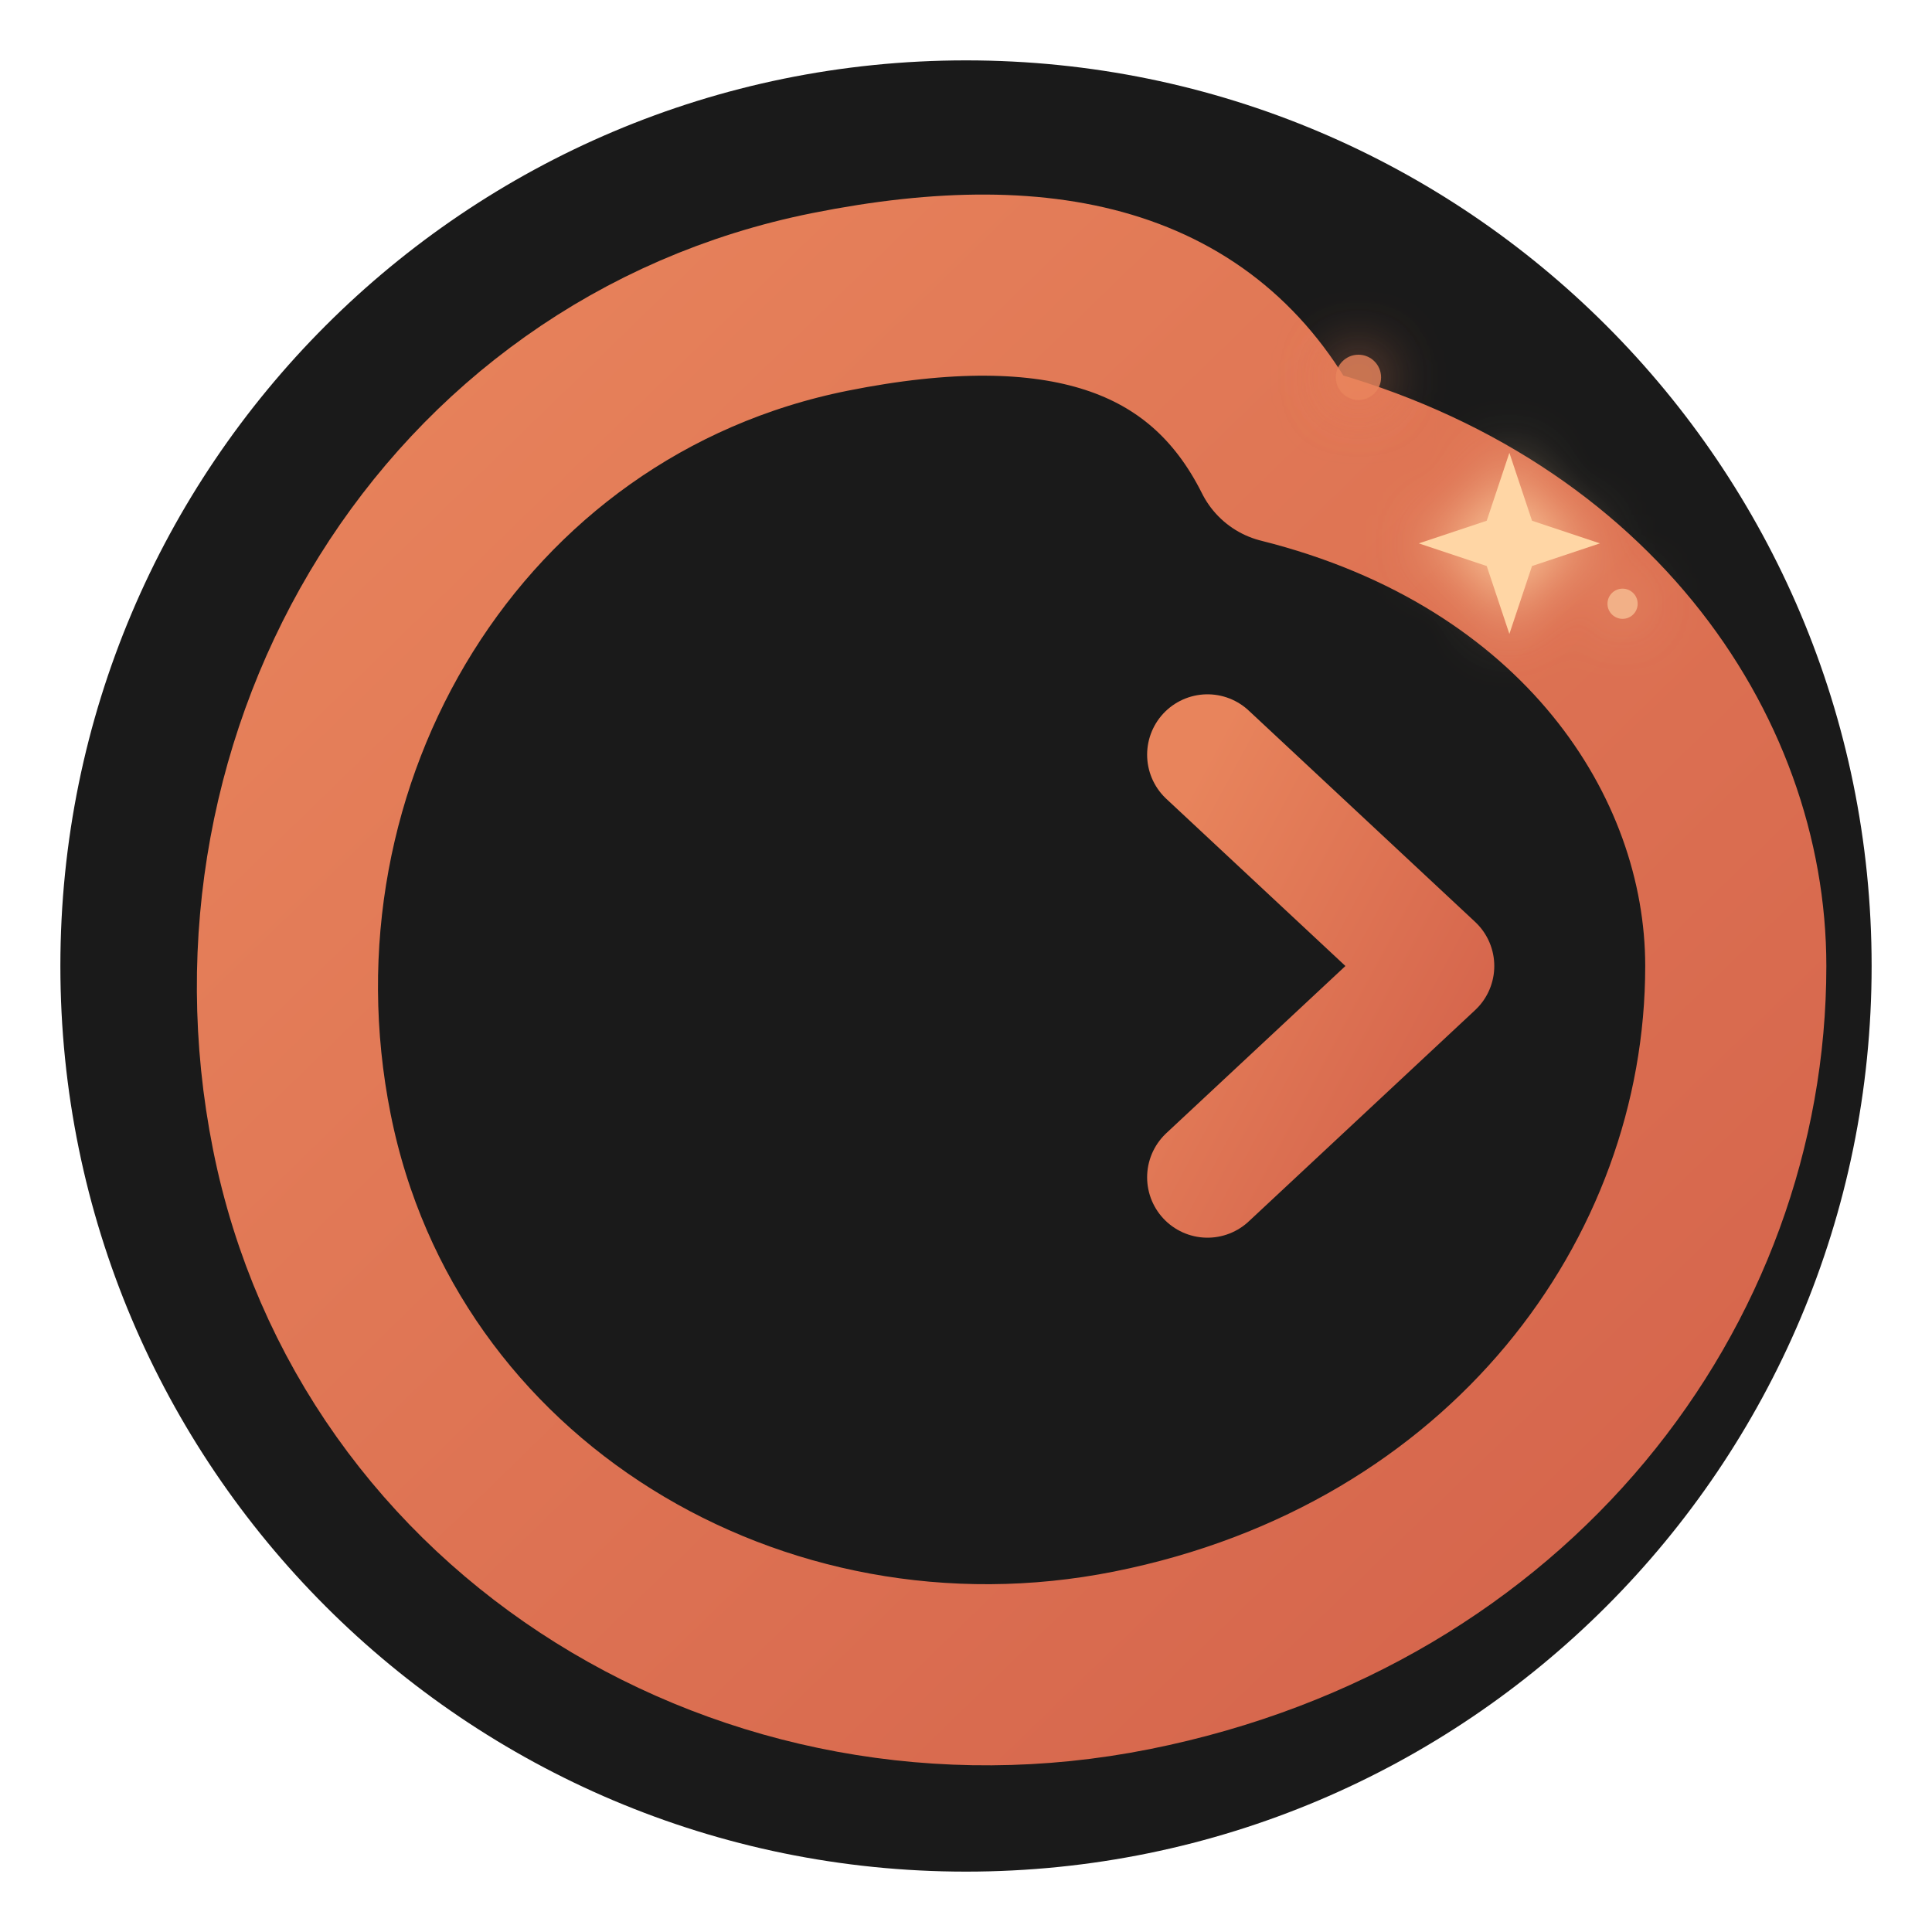
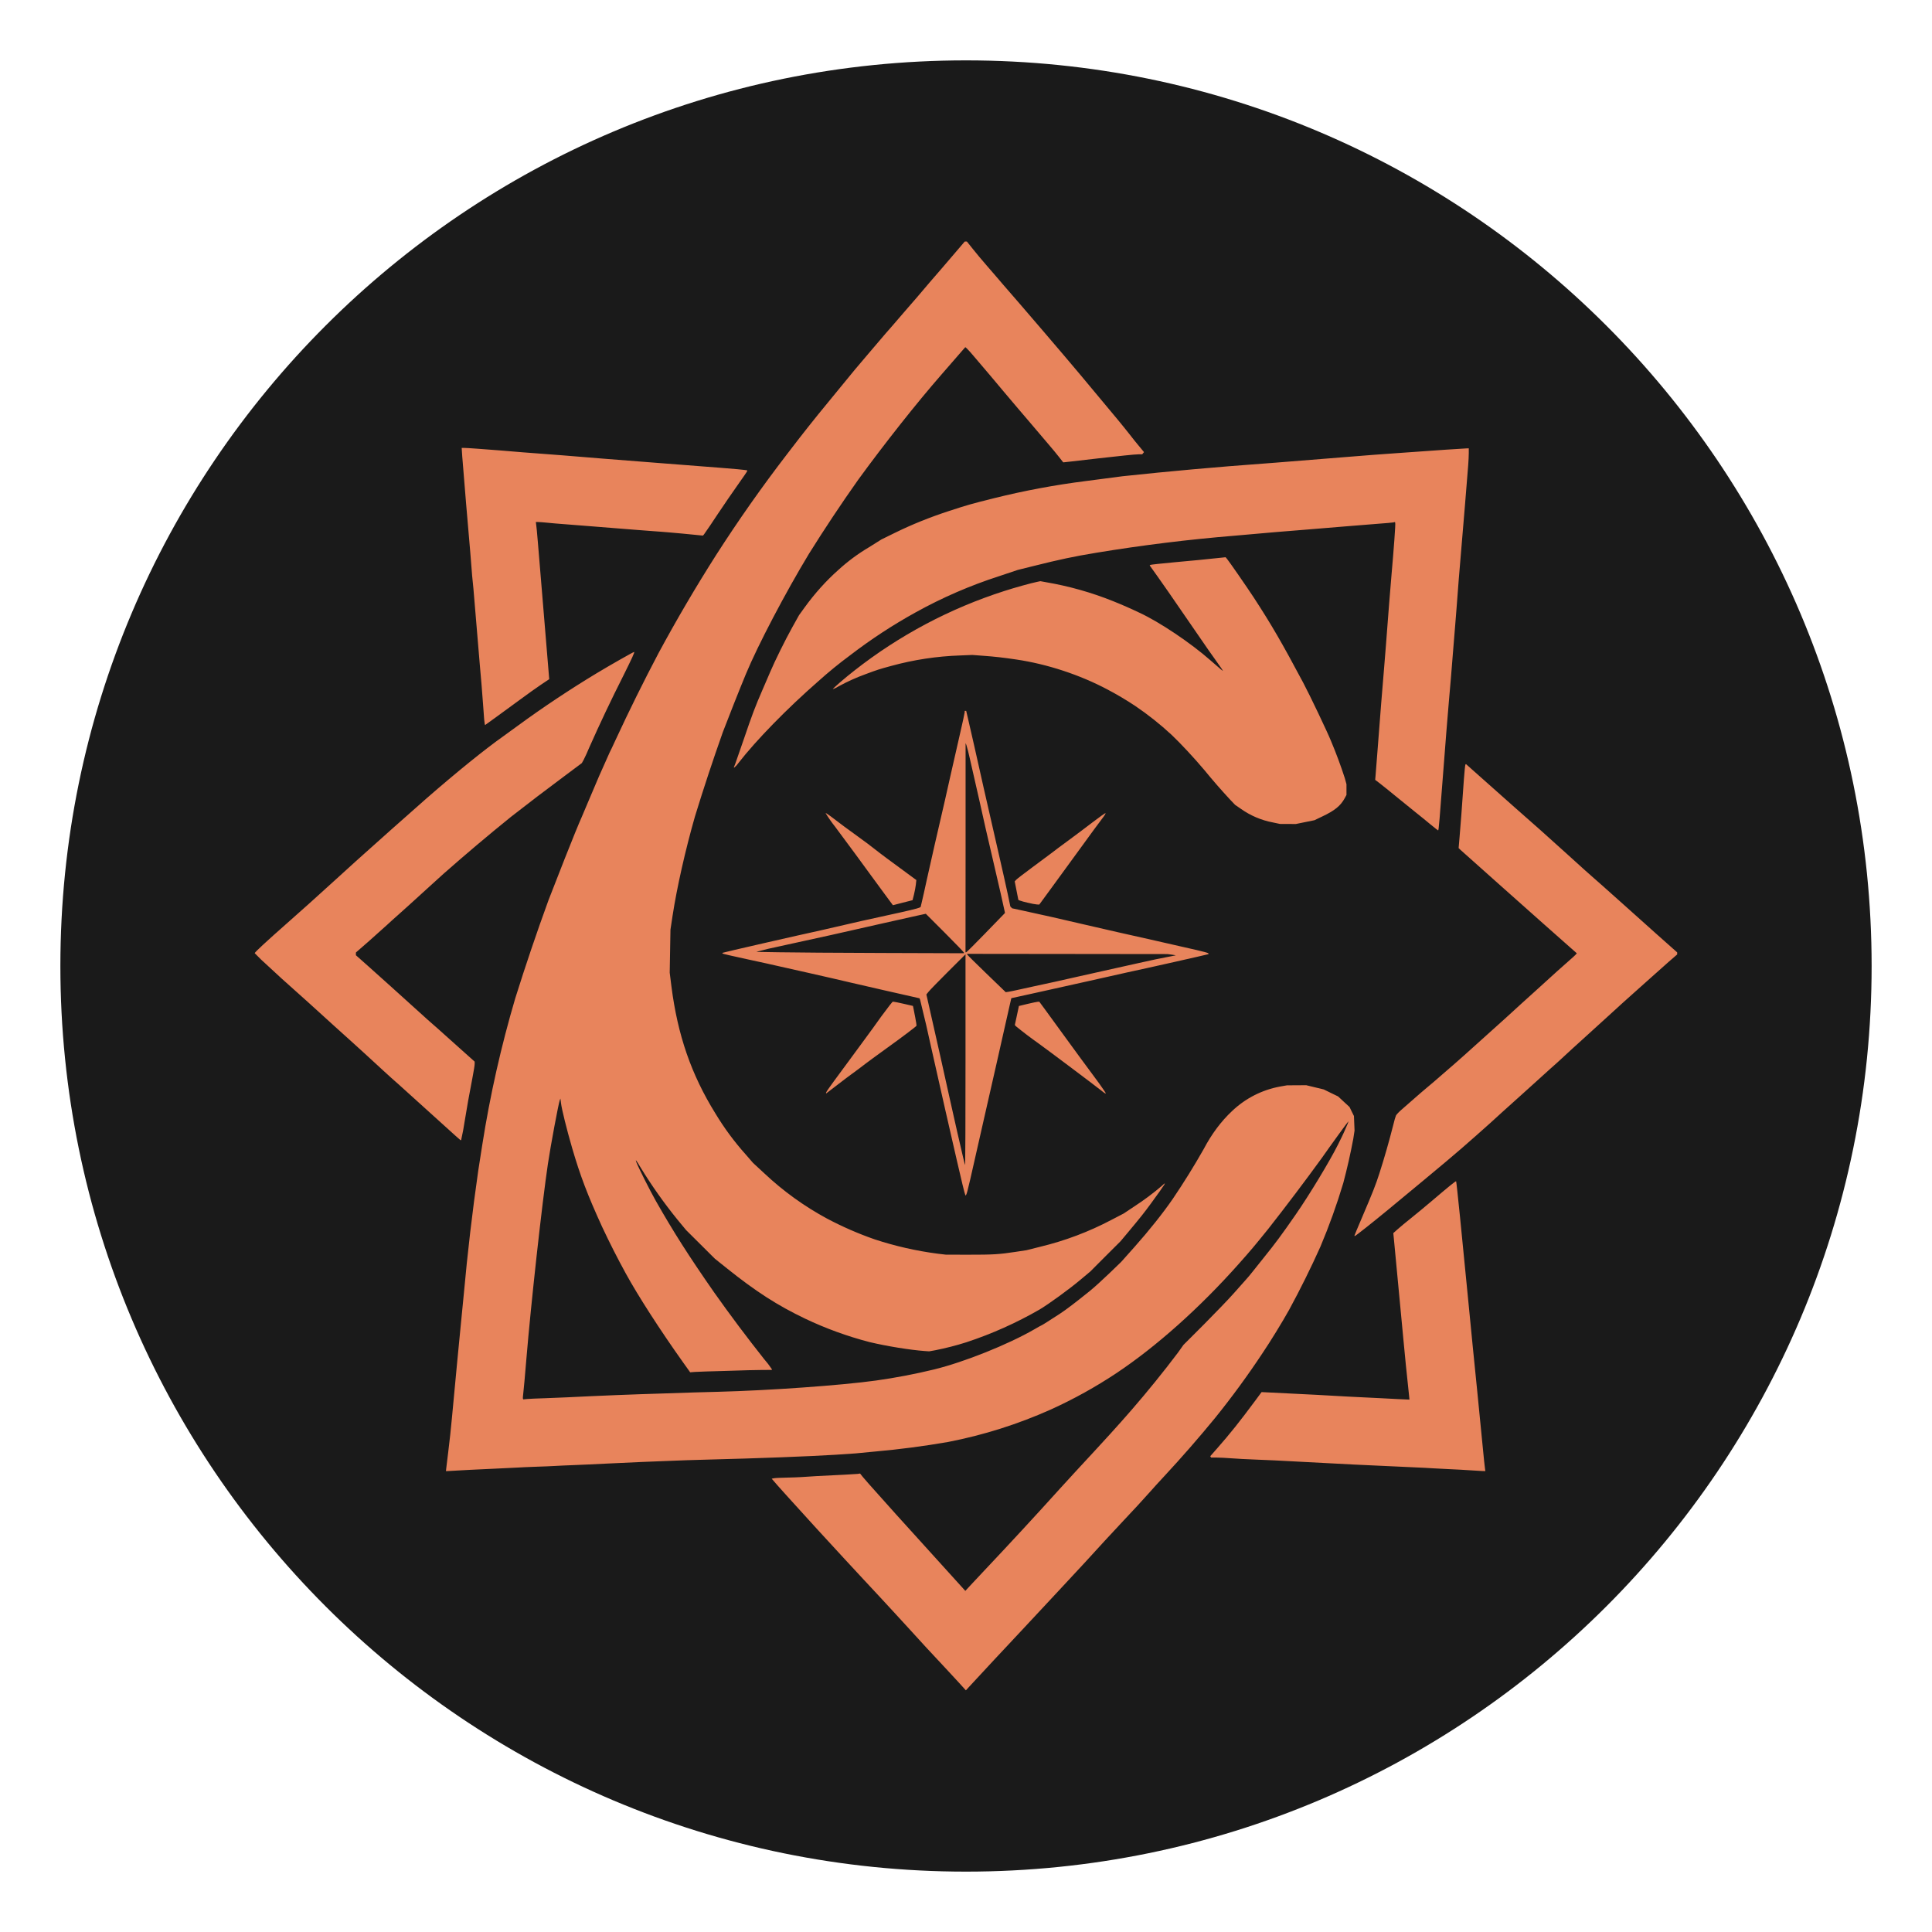
<svg xmlns="http://www.w3.org/2000/svg" viewBox="0 0 512 512">
-   <defs>
-     <linearGradient id="cGradient" x1="0%" y1="0%" x2="100%" y2="100%">
-       <stop offset="0%" stop-color="#E8845C" />
-       <stop offset="100%" stop-color="#D4634B" />
-     </linearGradient>
-     <filter id="glow" x="-50%" y="-50%" width="200%" height="200%">
-       <feGaussianBlur stdDeviation="8" result="blur" />
-       <feMerge>
-         <feMergeNode in="blur" />
-         <feMergeNode in="SourceGraphic" />
-       </feMerge>
-     </filter>
-   </defs>
-   <circle cx="256" cy="256" r="240" fill="#1A1A1A" />
-   <path d="M 340 120        C 420 140, 460 200, 460 256        C 460 340, 400 420, 300 440        C 200 460, 100 400, 80 300        C 60 200, 120 100, 220 80        C 280 68, 320 80, 340 120" fill="none" stroke="url(#cGradient)" stroke-width="48" stroke-linecap="round" stroke-linejoin="round" />
-   <path d="M 320 200 L 380 256 L 320 312" fill="none" stroke="url(#cGradient)" stroke-width="32" stroke-linecap="round" stroke-linejoin="round" />
-   <line x1="390" y1="310" x2="430" y2="310" stroke="url(#cGradient)" stroke-width="28" stroke-linecap="round" />
-   <g filter="url(#glow)">
-     <path d="M 400 120          L 406 138 L 424 144 L 406 150 L 400 168          L 394 150 L 376 144 L 394 138 Z" fill="#FFD6A5" />
-     <circle cx="360" cy="100" r="6" fill="#E8845C" opacity="0.8" />
-     <circle cx="430" cy="160" r="4" fill="#FFD6A5" opacity="0.6" />
-   </g>
+   <circle cx="256" cy="256" r="240" fill="#1a1a1a" />
+   <path fill="#e8845c" d="M254 445.79a274 274 0 0 0-3.49-3.77 711 711 0 0 1-9.94-10.77c-.82-.87-2.52-2.73-3.78-4.12l-3.91-4.23-3.94-4.23-5.07-5.47A1694 1694 0 0 1 209 396.93c-.65-.7-1.93-2.12-2.84-3.16l-1.65-1.9.6-.12c.33-.07 1.88-.14 3.45-.17s3.28-.1 3.8-.14c.94-.1 6.4-.4 11.62-.64 1.45-.07 2.93-.16 3.3-.2l.65-.1.72.9c.39.49 2.23 2.58 4.1 4.65l4.72 5.28a6251.1 6251.1 0 0 1 17.79 19.65l.56.62 1.35-1.46c.73-.8 2.2-2.36 3.24-3.46a1318 1318 0 0 0 20.7-22.41c.58-.65 2.23-2.46 3.67-4.01 9-9.72 11.2-12.14 15.11-16.63a288 288 0 0 0 12.26-15.14l1.48-2.08 5.5-5.5c3.01-3.03 6.48-6.64 7.7-8.02l3.23-3.63a41 41 0 0 0 1.9-2.26l3-3.76c2.95-3.65 4.74-6.06 8.38-11.32 3.7-5.33 9.04-14.18 11.24-18.58.76-1.53 1.48-3 1.58-3.27s.44-1.04.74-1.7a5 5 0 0 0 .45-1.22c-.08 0-5 6.78-7.04 9.71a632 632 0 0 1-14.2 18.8c-3.81 4.72-4.64 5.7-7.91 9.38-10.27 11.55-21.74 21.79-32.31 28.84a124 124 0 0 1-17.38 9.64 125 125 0 0 1-27.21 8.61 234 234 0 0 1-19.5 2.55c-4.98.5-5.09.52-10.3.84-6.88.43-20.98.97-33.63 1.28-4.37.11-6.88.2-12.36.42l-5.49.22c-1.63.06-5.62.25-8.87.41-3.25.17-7.39.35-9.19.42s-3.98.16-4.85.22-3.15.15-5.07.21c-1.92.07-4.1.16-4.86.22-.75.05-3.65.19-6.44.31a743 743 0 0 0-12.3.63h-.26l.1-.9.52-4.27a290 290 0 0 0 .96-8.87 67154.19 67154.19 0 0 1 1.38-14.68c.24-2.5.6-6.35.83-8.55s.65-6.58.95-9.72a624 624 0 0 1 3.82-32.63c.19-1.33.67-4.42 1.07-6.86a303 303 0 0 1 8.75-38.86 601 601 0 0 1 8.8-25.97l4.34-11.1c1.95-4.95 3.67-9.16 4.48-10.97.29-.64 1.14-2.64 1.88-4.44a397 397 0 0 1 5.5-12.63c.17-.31.88-1.8 1.57-3.31a501 501 0 0 1 11.39-23.02 418 418 0 0 1 15.25-25.98 380 380 0 0 1 18.78-26.71l3.33-4.33a522 522 0 0 1 9.97-12.37l4.75-5.79c.48-.58 2-2.38 3.4-4.01l2.98-3.5a230 230 0 0 1 3.46-4c.07-.06 1.58-1.82 3.37-3.91 1.8-2.1 3.31-3.85 3.38-3.9a574.07 574.07 0 0 1 6.43-7.5c1.52-1.76 3.5-4.07 4.4-5.14l1.65-1.94h.56l1.56 1.95c.85 1.08 2.5 3.05 3.67 4.39s2.4 2.76 2.73 3.16 1.1 1.31 1.72 2.01c4.25 4.85 16.59 19.26 20.15 23.53 3.2 3.86 8.1 9.72 10.04 12.04.93 1.11 2.35 2.88 3.17 3.92.8 1.05 2.02 2.56 2.7 3.36l1.2 1.45-.23.29-.24.29h-.85c-.47 0-2.2.14-3.83.32a1292 1292 0 0 0-14.14 1.59l-2.09.23-.16-.17-.98-1.25c-.44-.6-1.95-2.4-3.35-4.03l-4.64-5.46c-1.16-1.38-2.46-2.9-2.87-3.36a323 323 0 0 1-3.41-4.03 1023 1023 0 0 0-8.39-9.92 29 29 0 0 0-1.8-2l-.37-.31-.56.63-5.85 6.73c-6.45 7.39-14.99 18.18-21.98 27.78a415 415 0 0 0-13.06 19.64c-6.23 10.3-13.54 24.22-16.7 31.85-1.49 3.57-5 12.44-6.1 15.36a550 550 0 0 0-7.4 22.38c-2.53 8.83-4.8 18.9-5.93 26.3l-.56 3.69-.1 5.7-.1 5.7.45 3.6c1.65 12.96 5.26 23.4 11.66 33.72a72 72 0 0 0 8.07 10.91l1.9 2.19 3.06 2.83a79 79 0 0 0 16.5 11.9 90 90 0 0 0 12.67 5.53 91 91 0 0 0 16.69 3.8l2.21.26 5.92.01c6.52.01 8.2-.09 12.5-.75l2.91-.44 3.7-.93a81 81 0 0 0 18.8-7.1l3.27-1.7 2.85-1.9a68 68 0 0 0 7.23-5.4c1.5-1.43 1.16-.86-2.8 4.57-1.93 2.63-2.7 3.6-6 7.56l-2.1 2.51-4.03 4.02-4.02 4.03-2.64 2.21c-2.9 2.44-8.3 6.37-10.77 7.84a104 104 0 0 1-19.43 8.69 76 76 0 0 1-8.18 2.1l-1.66.3-1.15-.08c-3.91-.28-10.17-1.3-14.67-2.38a96 96 0 0 1-17.07-6.21c-7.34-3.52-12.97-7.14-20.59-13.23l-3.3-2.64-3.82-3.8-3.82-3.8-2.25-2.72a128 128 0 0 1-9.88-13.98q-1.57-2.67-1.06-1.31c.6 1.55 3.6 7.5 5.18 10.3 4.71 8.28 8.7 14.54 15.41 24.18a404 404 0 0 0 13.26 17.7 25 25 0 0 1 2.07 2.7v.19l-2.9.02-3.33.06c-.23.02-3.18.11-6.55.2-3.37.08-6.74.2-7.5.25l-1.37.1-1.9-2.66c-6.03-8.47-11.94-17.64-15.16-23.53a218 218 0 0 1-6.27-12.35c-3.89-8.5-5.81-13.57-7.95-20.9-1.44-4.96-2.73-10.16-2.94-11.84l-.16-1.26-.17.42c-.33.82-2.43 12.06-3.15 16.9-1.54 10.34-4.49 37.03-5.7 51.63-.36 4.36-.73 8.49-.83 9.19s-.13 1.34-.08 1.42l.1.16.99-.1c.54-.05 2.7-.15 4.79-.21 2.09-.07 4.65-.17 5.7-.23a1303 1303 0 0 1 25.98-1.04c6.33-.22 9.67-.32 14.14-.43 13.6-.35 32.6-1.7 41.82-2.98 5.07-.7 10.43-1.73 15.42-2.94 7.95-1.94 19.6-6.6 26.57-10.63 1.02-.6 1.9-1.08 1.95-1.08.09 0 2.17-1.32 4.84-3.06 1.68-1.1 4.15-2.98 7.94-6.04 1.1-.88 3.4-2.98 5.14-4.65l3.15-3.04 3.55-3.98c3.88-4.37 7.52-8.93 10.16-12.77a195 195 0 0 0 8.15-13.13c2.1-4 4.64-7.4 7.53-10.1a25 25 0 0 1 12.75-6.5l1.82-.32 2.54-.01 2.53-.02 2.32.56 2.33.56 1.9.93 1.92.93 1.5 1.4 1.52 1.4.58 1.19.59 1.19.08 1.93.08 1.93-.34 2.22a162 162 0 0 1-2.65 11.7 166 166 0 0 1-6.06 16.86 246 246 0 0 1-8.3 16.75c-1.8 3.23-5.03 8.49-6.97 11.35a225 225 0 0 1-12.67 17.32 333 333 0 0 1-13.42 15.38c-1.4 1.5-3 3.26-3.56 3.91a330 330 0 0 1-7.23 7.85c-1.73 1.82-8.03 8.65-10.31 11.18l-7.08 7.62a1833 1833 0 0 0-9.94 10.66 2237 2237 0 0 0-13.64 14.64l-.83.91zm135.56-56.15c-1.22-.09-3.6-.22-5.28-.29a198 198 0 0 1-4.44-.23c-.75-.06-3.5-.2-6.12-.31-10.35-.45-19.83-.92-28.09-1.38-6-.33-9.98-.53-13.2-.64-1.97-.07-4.68-.21-6.02-.32-1.33-.1-3.1-.2-3.94-.2h-1.52l-.11-.18-.11-.18 1.84-2.09c3.37-3.83 5.9-6.99 10.15-12.72l1.61-2.18 2.64.13c10.58.51 14.04.7 20.28 1.06l4.43.22c1.45.06 3.3.16 4.12.2.81.06 2.88.17 4.6.24l3.12.14-.1-1.03c-.07-.57-.26-2.46-.44-4.2l-.42-4.01-.63-6.55-2.56-27.05-.13-1.28 1.13-1.01c.62-.56 2.27-1.93 3.67-3.04 1.39-1.12 3.77-3.08 5.28-4.37 4.58-3.9 6.46-5.43 6.57-5.32.1.1 1.6 14.85 3.14 30.88.71 7.4 1.9 19.38 2.44 24.6.45 4.4 1.07 10.73 1.58 16.05.17 1.8.37 3.73.45 4.28l.13 1-.93-.03c-.5-.02-1.92-.1-3.14-.19m-30.62-62.18c0-.06.86-2.13 1.92-4.6 3.02-7.09 3.67-8.72 4.72-11.98a217 217 0 0 0 3.61-12.6c.28-1.18.62-2.37.75-2.64.12-.27.82-1 1.53-1.61l3.2-2.8c1.05-.93 2.61-2.28 3.48-3 .88-.71 2.73-2.3 4.12-3.53s2.87-2.5 3.28-2.84 1.54-1.34 2.53-2.24l6.23-5.6a756 756 0 0 0 8.97-8.13l3.39-3.06c4.9-4.47 7.9-7.17 9.18-8.27.81-.7 1.6-1.42 1.75-1.6l.27-.33-3.19-2.82-5.57-4.93-11.96-10.64c-5.28-4.69-9.82-8.74-10.1-9.01l-.5-.48.25-2.92c.3-3.54.59-7.26 1.15-15.33.15-2.06.33-3.8.4-3.88l.14-.14 2.38 2.12 10.41 9.25a973 973 0 0 1 13.96 12.44c3.08 2.83 6.75 6.1 9.69 8.66 1.07.93 3.41 3.02 5.21 4.65s5.76 5.17 8.8 7.88l5.53 4.91v.55l-2.17 1.88c-1.19 1.04-3.16 2.79-4.38 3.9s-3.5 3.15-5.07 4.53-3.99 3.58-5.38 4.86c-1.4 1.29-4.58 4.18-7.08 6.44-2.5 2.25-5.25 4.77-6.12 5.59s-2.44 2.24-3.49 3.15c-1.04.92-2.62 2.35-3.5 3.17-.89.83-2.69 2.45-4 3.61a427 427 0 0 0-5.17 4.65c-3.06 2.8-3.3 3.02-7.05 6.34-5.13 4.55-7.85 6.84-23.36 19.66-3.88 3.2-8.48 6.84-8.65 6.84a.1.1 0 0 1-.11-.1M255.8 316.64c-.13-.2-1.07-4.06-2.23-9.14l-3-13.1c-.34-1.56-1.04-4.65-1.55-6.86l-2.12-9.4a400 400 0 0 0-3.06-13.18l-.15-.4-2.2-.5-6.85-1.55c-2.55-.57-6.69-1.52-9.18-2.11-2.5-.6-7.25-1.68-10.56-2.43l-8.45-1.9c-1.34-.32-5.22-1.17-8.62-1.9s-6.25-1.39-6.32-1.46q-.1-.12-.04-.2c.12-.1 20.23-4.7 25.96-5.94l4.01-.92a775 775 0 0 1 13.73-3.09c4.98-1.07 8.08-1.81 8.47-2.02l.34-.18.34-1.44c.2-.79.78-3.43 1.31-5.87s1.44-6.47 2.02-8.97l2.73-11.83 1.47-6.54c.58-2.62 1.67-7.42 2.43-10.67.75-3.25 1.37-6.08 1.37-6.28v-.37h.4l.53 2.27 1.49 6.5 2.63 11.71c.93 4.13 2.59 11.4 3.69 16.16s2.3 10.13 2.68 11.93l.68 3.27.24.24.23.24 2.64.57a817 817 0 0 1 15.95 3.6c3.13.74 7.27 1.69 9.18 2.11 3.18.7 14.01 3.15 21.12 4.78 1.57.36 2.94.73 3.05.83l.19.19-.31.12c-.35.13-16.52 3.77-21.2 4.76-1.62.35-6.28 1.4-10.34 2.32-4.07.92-10.34 2.32-13.94 3.1l-6.55 1.44-.46 2c-.26 1.1-.81 3.57-1.24 5.49-.42 1.91-1.38 6.2-2.14 9.5l-2.93 12.88c-4.37 19.4-4.9 21.67-5.16 22.15l-.15.3zm.07-35.8V252.9l-4.56 4.54c-2.5 2.5-4.83 4.89-5.18 5.32l-.63.78 1.06 4.7 2.64 11.7c.87 3.85 1.96 8.74 2.42 10.88.47 2.14 1.37 6.17 2.01 8.96l1.62 7.02c.25 1.08.49 1.95.53 1.95s.09-12.56.09-27.92m14.57-18.66c1.22-.28 2.7-.6 3.27-.72 2.77-.58 9.15-1.98 11.51-2.54 1.45-.34 4.45-1 6.66-1.49 2.2-.47 6.24-1.37 8.97-2a273 273 0 0 1 10.72-2.24c.09-.01-.37-.1-1-.18l-1.17-.16-26.55-.03-26.56-.03.02.16c.01.1 2.32 2.38 5.12 5.08l5.1 4.92.85-.13c.46-.08 1.84-.36 3.06-.64m-15-9.73c0-.1-2.27-2.45-5.04-5.23l-5.05-5.05-2.08.45c-1.14.25-5.07 1.12-8.73 1.95a2303 2303 0 0 1-28.48 6.34 80 80 0 0 0-5 1.18l-.63.18 6.02.1c3.31.07 15.69.15 27.5.19l21.5.07zm5.83-5.28 5.05-5.2-.03-.24c-.05-.4-1.68-7.55-3.45-15.12a917 917 0 0 1-3.27-14.36l-2.62-11.5a43 43 0 0 0-.84-3.28l-.22-.53v27.72l-.02 27.72h.18c.1 0 2.44-2.34 5.22-5.2zM120.72 301c-.76-.66-4.03-3.62-7.29-6.59s-6.72-6.1-7.7-6.96c-1-.86-2.84-2.52-4.11-3.69l-5.07-4.66c-1.52-1.4-3.18-2.9-3.7-3.36-.53-.46-2.38-2.13-4.13-3.72a1391 1391 0 0 0-14.04-12.66l-3.75-3.46a55 55 0 0 1-3.43-3.3c0-.24 3.04-3.06 8.43-7.81 4.88-4.31 6.55-5.81 13.44-12.07l4.95-4.5a2490 2490 0 0 1 18.69-16.62c8.14-7.09 15.5-13.04 20.45-16.54.49-.34 2.26-1.63 3.94-2.86 6.27-4.6 13.7-9.55 20.7-13.77 3.3-2 9.74-5.66 9.95-5.66s-.56 1.67-2.88 6.34a414 414 0 0 0-9.06 19.1 45 45 0 0 1-1.45 3.18l-.47.84-4.75 3.55a706 706 0 0 0-14.04 10.7 544 544 0 0 0-17.86 15.08l-4.32 3.92-4.64 4.22c-.7.65-2.03 1.84-2.96 2.66-.93.81-2.3 2.05-3.06 2.76-.76.7-2.92 2.63-4.8 4.3l-3.44 3v.73l3.2 2.84c1.77 1.56 4.46 3.98 5.99 5.37a1451 1451 0 0 0 9.92 8.96c.47.39 1.6 1.4 2.54 2.23l5.75 5.15 4.07 3.64v.62c0 .34-.24 1.88-.54 3.42-1.13 5.91-1.35 7.17-2.11 11.78a64 64 0 0 1-.92 4.9l-.13.14zm98.2-11.44c0-.13.93-1.5 2.07-3.03l3.84-5.21 3.8-5.17c1.12-1.51 2.31-3.14 2.66-3.63a167 167 0 0 1 4.51-6.14l.74-.9h.32c.18 0 1.4.25 2.7.55l2.38.55.1.45.5 2.56c.24 1.16.38 2.18.33 2.26-.14.23-4.26 3.34-7.08 5.35-2.6 1.86-6.47 4.7-8.08 5.96a64 64 0 0 1-1.94 1.43c-.5.35-2.24 1.66-3.87 2.92l-2.98 2.28zm72.65-.77c-1.04-.86-14.28-10.8-16.37-12.29a109 109 0 0 1-6-4.56l-.26-.31.45-2.07c.25-1.14.5-2.27.54-2.52l.09-.44 2.31-.56c1.27-.3 2.5-.56 2.71-.56h.4l1.67 2.27c.92 1.25 2.95 4.03 4.5 6.18 3.71 5.1 5.54 7.6 8.37 11.41a90 90 0 0 1 2.7 3.78l.4.65-.18-.02c-.1 0-.7-.44-1.33-.97zm-56.76-51.36-4.06-5.53c-2.35-3.25-5.22-7.14-9.46-12.84a35 35 0 0 1-2.5-3.58c.06-.05.66.33 1.33.84 2.6 1.99 4.65 3.51 7.35 5.45 1.54 1.1 3.45 2.53 4.25 3.18 1.24 1 4.43 3.38 9.88 7.36l1.24.91-.13 1.2c-.07.64-.3 1.84-.5 2.66l-.38 1.48-2.6.66-2.6.67zm37.42 1.77a19 19 0 0 1-2.14-.6l-.22-.14-.48-2.44-.48-2.44.4-.44c.22-.24 2.16-1.73 4.3-3.31a332 332 0 0 0 5.08-3.78c.63-.5 2.68-2.03 4.54-3.39a444 444 0 0 0 6.5-4.88c1.72-1.32 3.18-2.35 3.24-2.28.07.06-.16.48-.5.92a375 375 0 0 0-4.95 6.72l-9.2 12.62-2.9 3.96-.64-.03c-.35-.01-1.5-.23-2.55-.49m107.01-20.6c-.97-.82-2.8-2.31-4.09-3.33a495 495 0 0 1-5.54-4.49 206 206 0 0 0-4.19-3.37l-.98-.74.1-1.17c.06-.63.3-3.68.53-6.75.58-7.67 1.43-18.42 1.69-21.23l.52-6.44c.53-7.13 1.27-16.42 1.48-18.69.6-6.75 1.1-13.5.99-13.82l-.08-.22-.46.1c-.25.05-1.88.2-3.62.32-1.74.13-5.88.46-9.19.74l-11.4.94c-6.8.55-7.62.61-10.46.87-1.27.1-4.5.4-7.18.63a453 453 0 0 0-36.85 4.54c-6.05 1-9.48 1.73-16.58 3.5l-4.22 1.05-4.96 1.66a124 124 0 0 0-22.07 9.57 138 138 0 0 0-17.42 11.41 112 112 0 0 0-8.36 6.82c-8.3 7.25-16.47 15.61-21.17 21.66a6 6 0 0 1-1.11 1.23h-.16l.4-1c.21-.55 1.21-3.43 2.22-6.39 2.28-6.7 3.04-8.7 4.95-13.1.83-1.9 1.78-4.1 2.1-4.87 1.21-2.86 3.96-8.43 5.76-11.66l1.86-3.34 1.4-1.94c2.7-3.75 5.8-7.2 9-10.03a49 49 0 0 1 8.17-6.05l3.28-2.06 3.59-1.76c4.48-2.2 9.2-4.1 14.25-5.75 5.03-1.64 5.85-1.88 11.94-3.4a209 209 0 0 1 24.39-4.56c.67-.1 7.97-1.05 9.71-1.27a1111 1111 0 0 1 37.7-3.38c.58-.05 1.81-.15 2.74-.21l2.75-.22a2450 2450 0 0 1 15.84-1.27 1052 1052 0 0 1 15.2-1.15c9.43-.68 15.66-1.1 16.9-1.15l.63-.02v1.27c0 .7-.07 2.12-.15 3.17-.64 8.03-1.1 13.68-1.64 19.95-.67 7.82-1.13 13.48-1.48 18.38-.13 1.68-.27 3.53-.33 4.12-.06.58-.34 4-.62 7.6a1012 1012 0 0 1-1.06 12.67 1739.45 1739.45 0 0 0-1.28 15.94c-1.2 15.67-1.4 18.17-1.56 18.16-.06 0-.9-.67-1.88-1.48m-41.89-.63a21.5 21.5 0 0 1-8.53-3.63l-1.5-1.03-1.46-1.53a165 165 0 0 1-6.67-7.67c-2.6-3.1-6.36-7.15-8.75-9.4a81 81 0 0 0-9.64-7.65 84 84 0 0 0-7.29-4.32c-7.34-3.9-16-6.75-24.22-7.96-3.37-.5-5.77-.77-8.45-.96l-3.17-.24-3.16.13a79 79 0 0 0-18.38 2.79c-3.1.84-3.54.98-6.71 2.16a51 51 0 0 0-7.15 3.22 7 7 0 0 1-1.57.77c-.1-.11 3.4-3.14 5.72-4.93a127 127 0 0 1 39.77-21.1c2.78-.9 7.1-2.1 8.74-2.43l.79-.16 1.53.28a87 87 0 0 1 17.7 5 115 115 0 0 1 7.02 3.08c5.34 2.47 13.6 8.02 18.84 12.64 2.67 2.35 3.36 2.92 3.26 2.7-.05-.12-.65-1-1.35-1.97s-1.84-2.58-2.54-3.59a3318 3318 0 0 1-10.56-15.32c-.46-.68-1.76-2.54-2.89-4.12l-2.05-2.87.15-.14c.08-.07 2.95-.39 6.38-.7a670 670 0 0 0 12.86-1.26l.72-.08.39.45c.57.68 5.29 7.5 7.04 10.17 4.67 7.15 7.57 12.15 13.18 22.7 1.8 3.4 6.3 12.84 7.34 15.4a124 124 0 0 1 3.64 9.8l.45 1.63v2.85l-.45.83c-1.1 2.04-2.65 3.31-6.02 4.9l-2.03.97-2.46.5-2.46.5-2.1-.01-2.12-.01zm-208.9-26.16a24 24 0 0 1-.23-2.36c-.07-1.1-.17-2.38-.21-2.85a516.27 516.27 0 0 0-.85-10.35l-1.69-20.16-.21-2.11c-.06-.41-.2-2.07-.32-3.7s-.26-3.43-.32-4.01a3037 3037 0 0 1-2.12-25.3l-.15-2.26h.63c.35 0 1.86.09 3.36.2a918 918 0 0 1 12.12.96 1970 1970 0 0 1 21.33 1.68c.52.05 6.6.53 13.51 1.06 16.48 1.26 22.95 1.78 23.92 1.93l.8.12v.17c0 .1-1.11 1.73-2.47 3.63-1.35 1.9-3.88 5.58-5.62 8.2a163 163 0 0 1-3.4 5.02l-.26.27-2-.2c-1.1-.12-2.6-.27-3.36-.33s-2.37-.2-3.6-.32c-1.21-.1-3.07-.26-4.11-.32l-4.33-.33-6.55-.52-6.54-.52c-2.73-.22-5.82-.47-6.87-.54s-2.75-.22-3.8-.33c-1.04-.1-2.17-.19-2.5-.19h-.6l.12 1c.2 1.66.14 1.06 2.32 27.37l1.1 13.28-2.2 1.47c-1.2.81-3.69 2.58-5.52 3.94l-6.3 4.6-2.98 2.15z" />
</svg>
